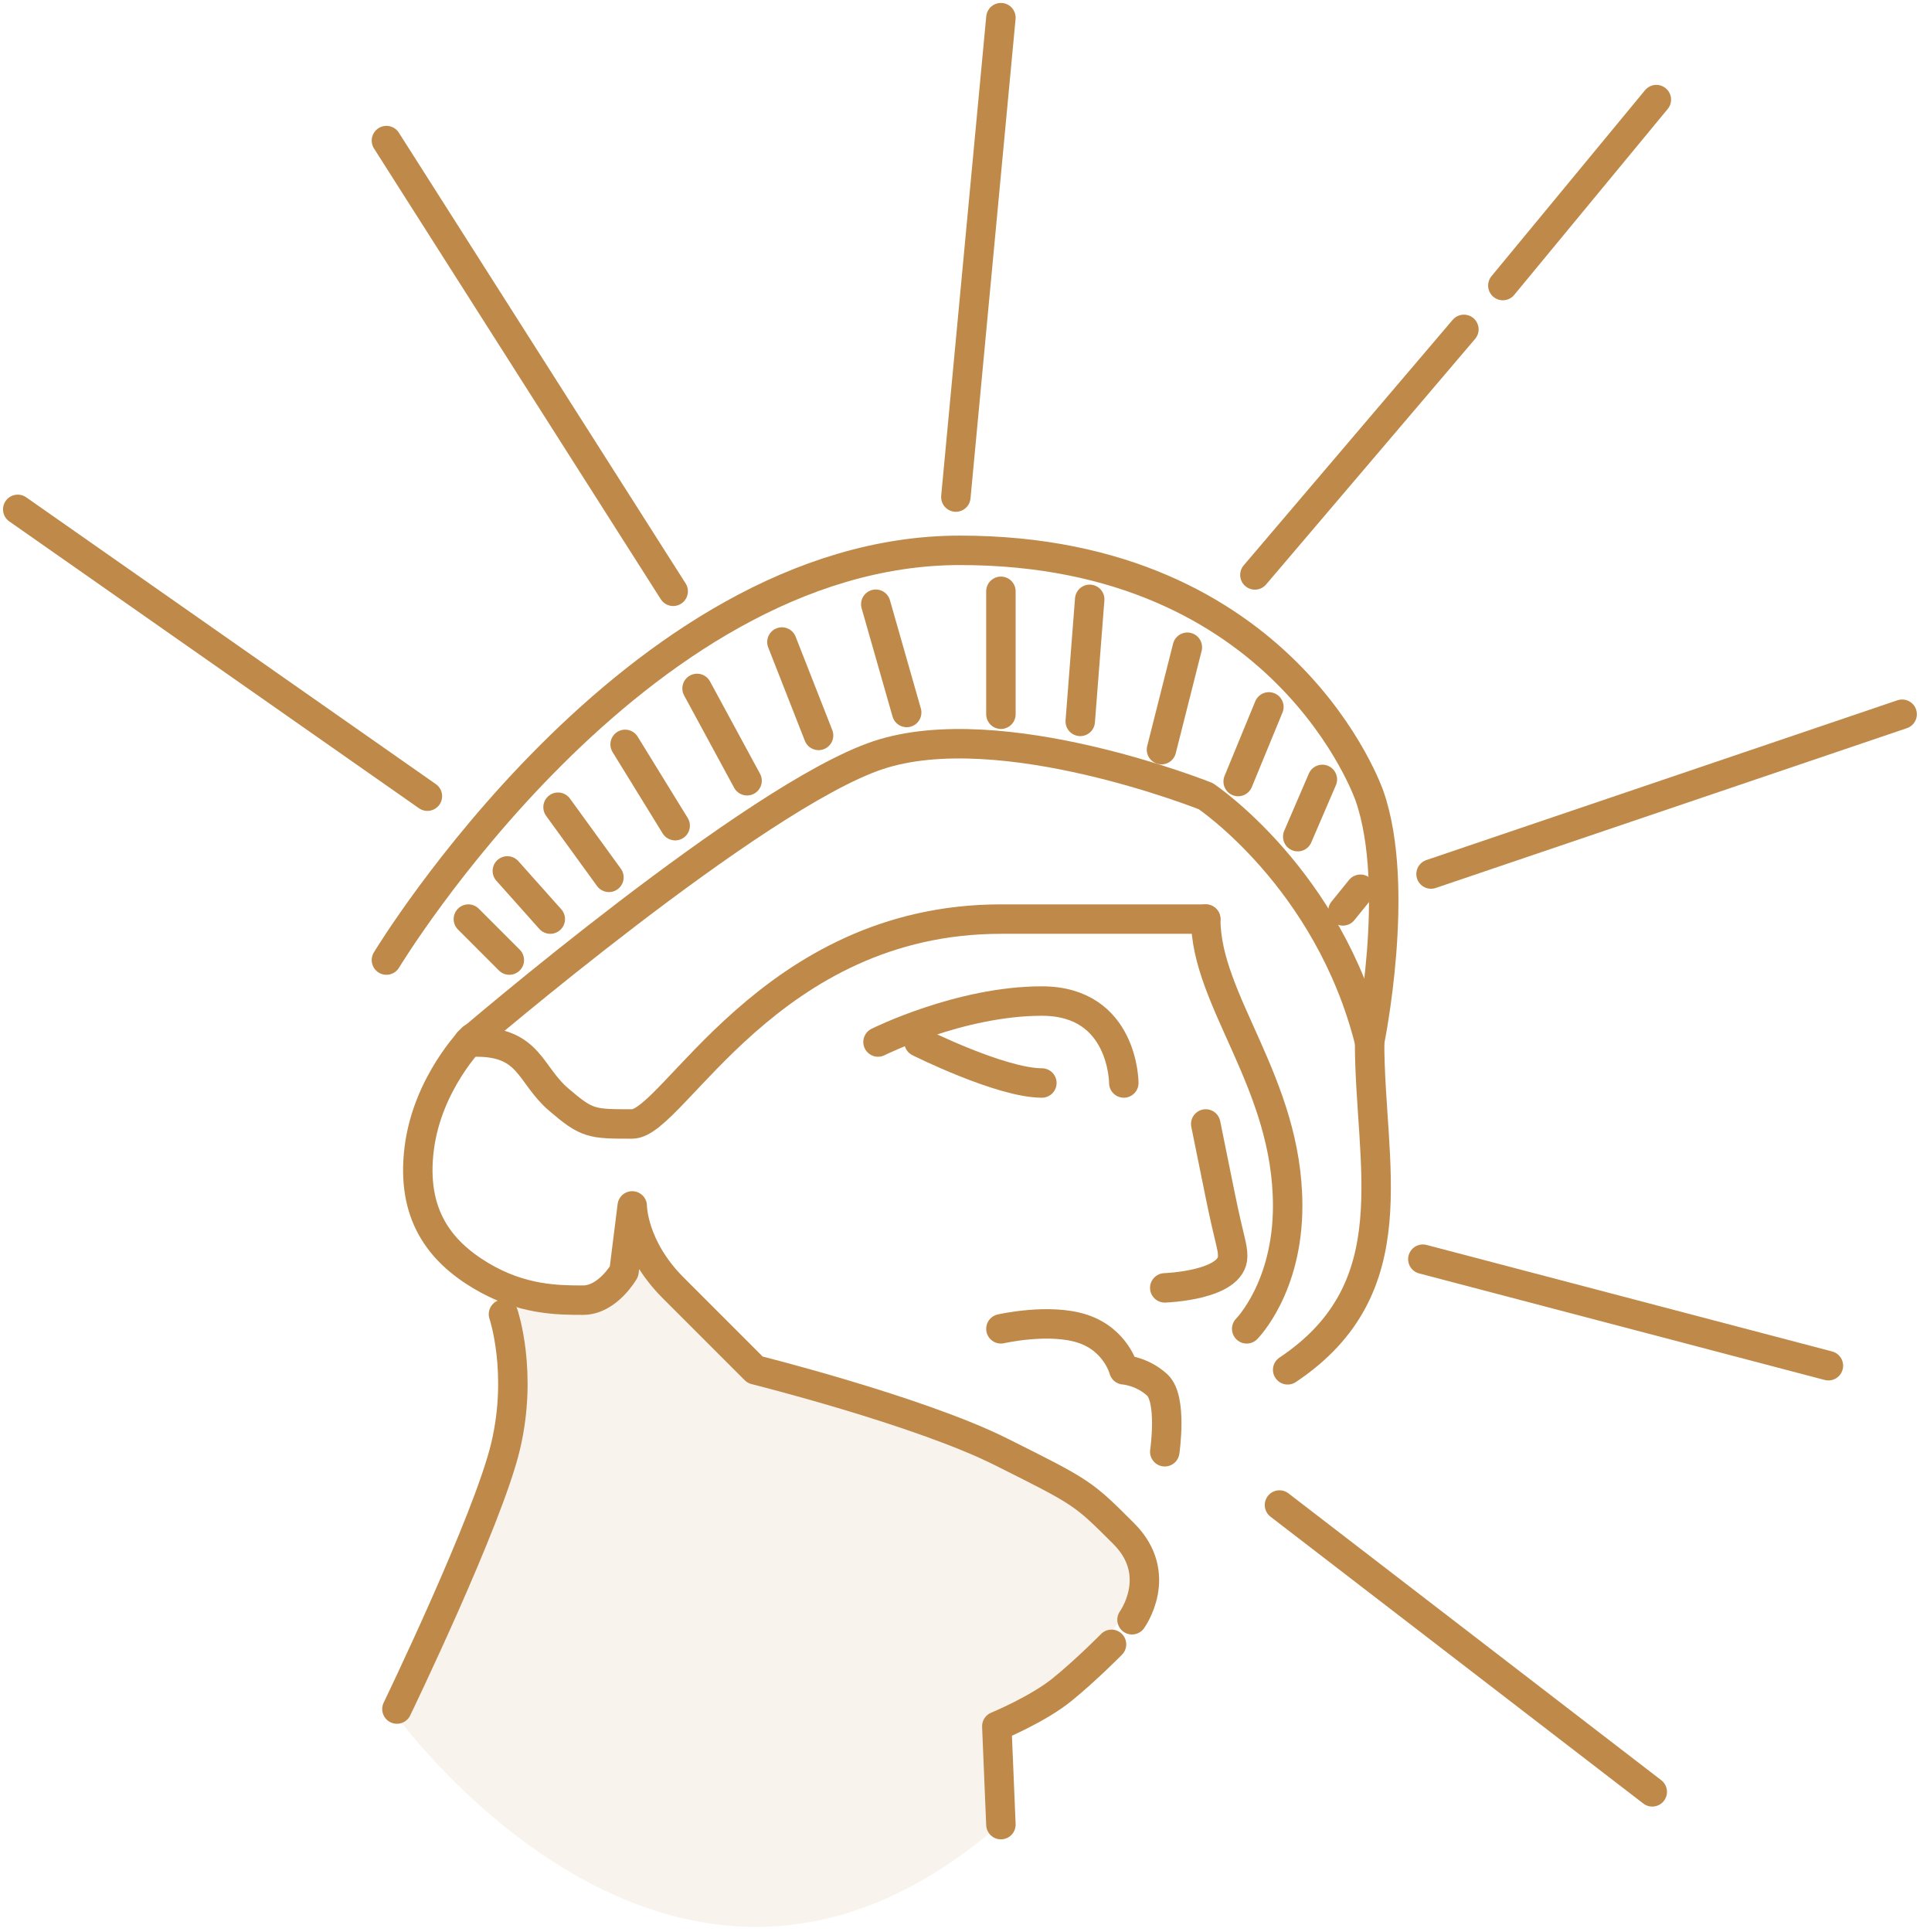
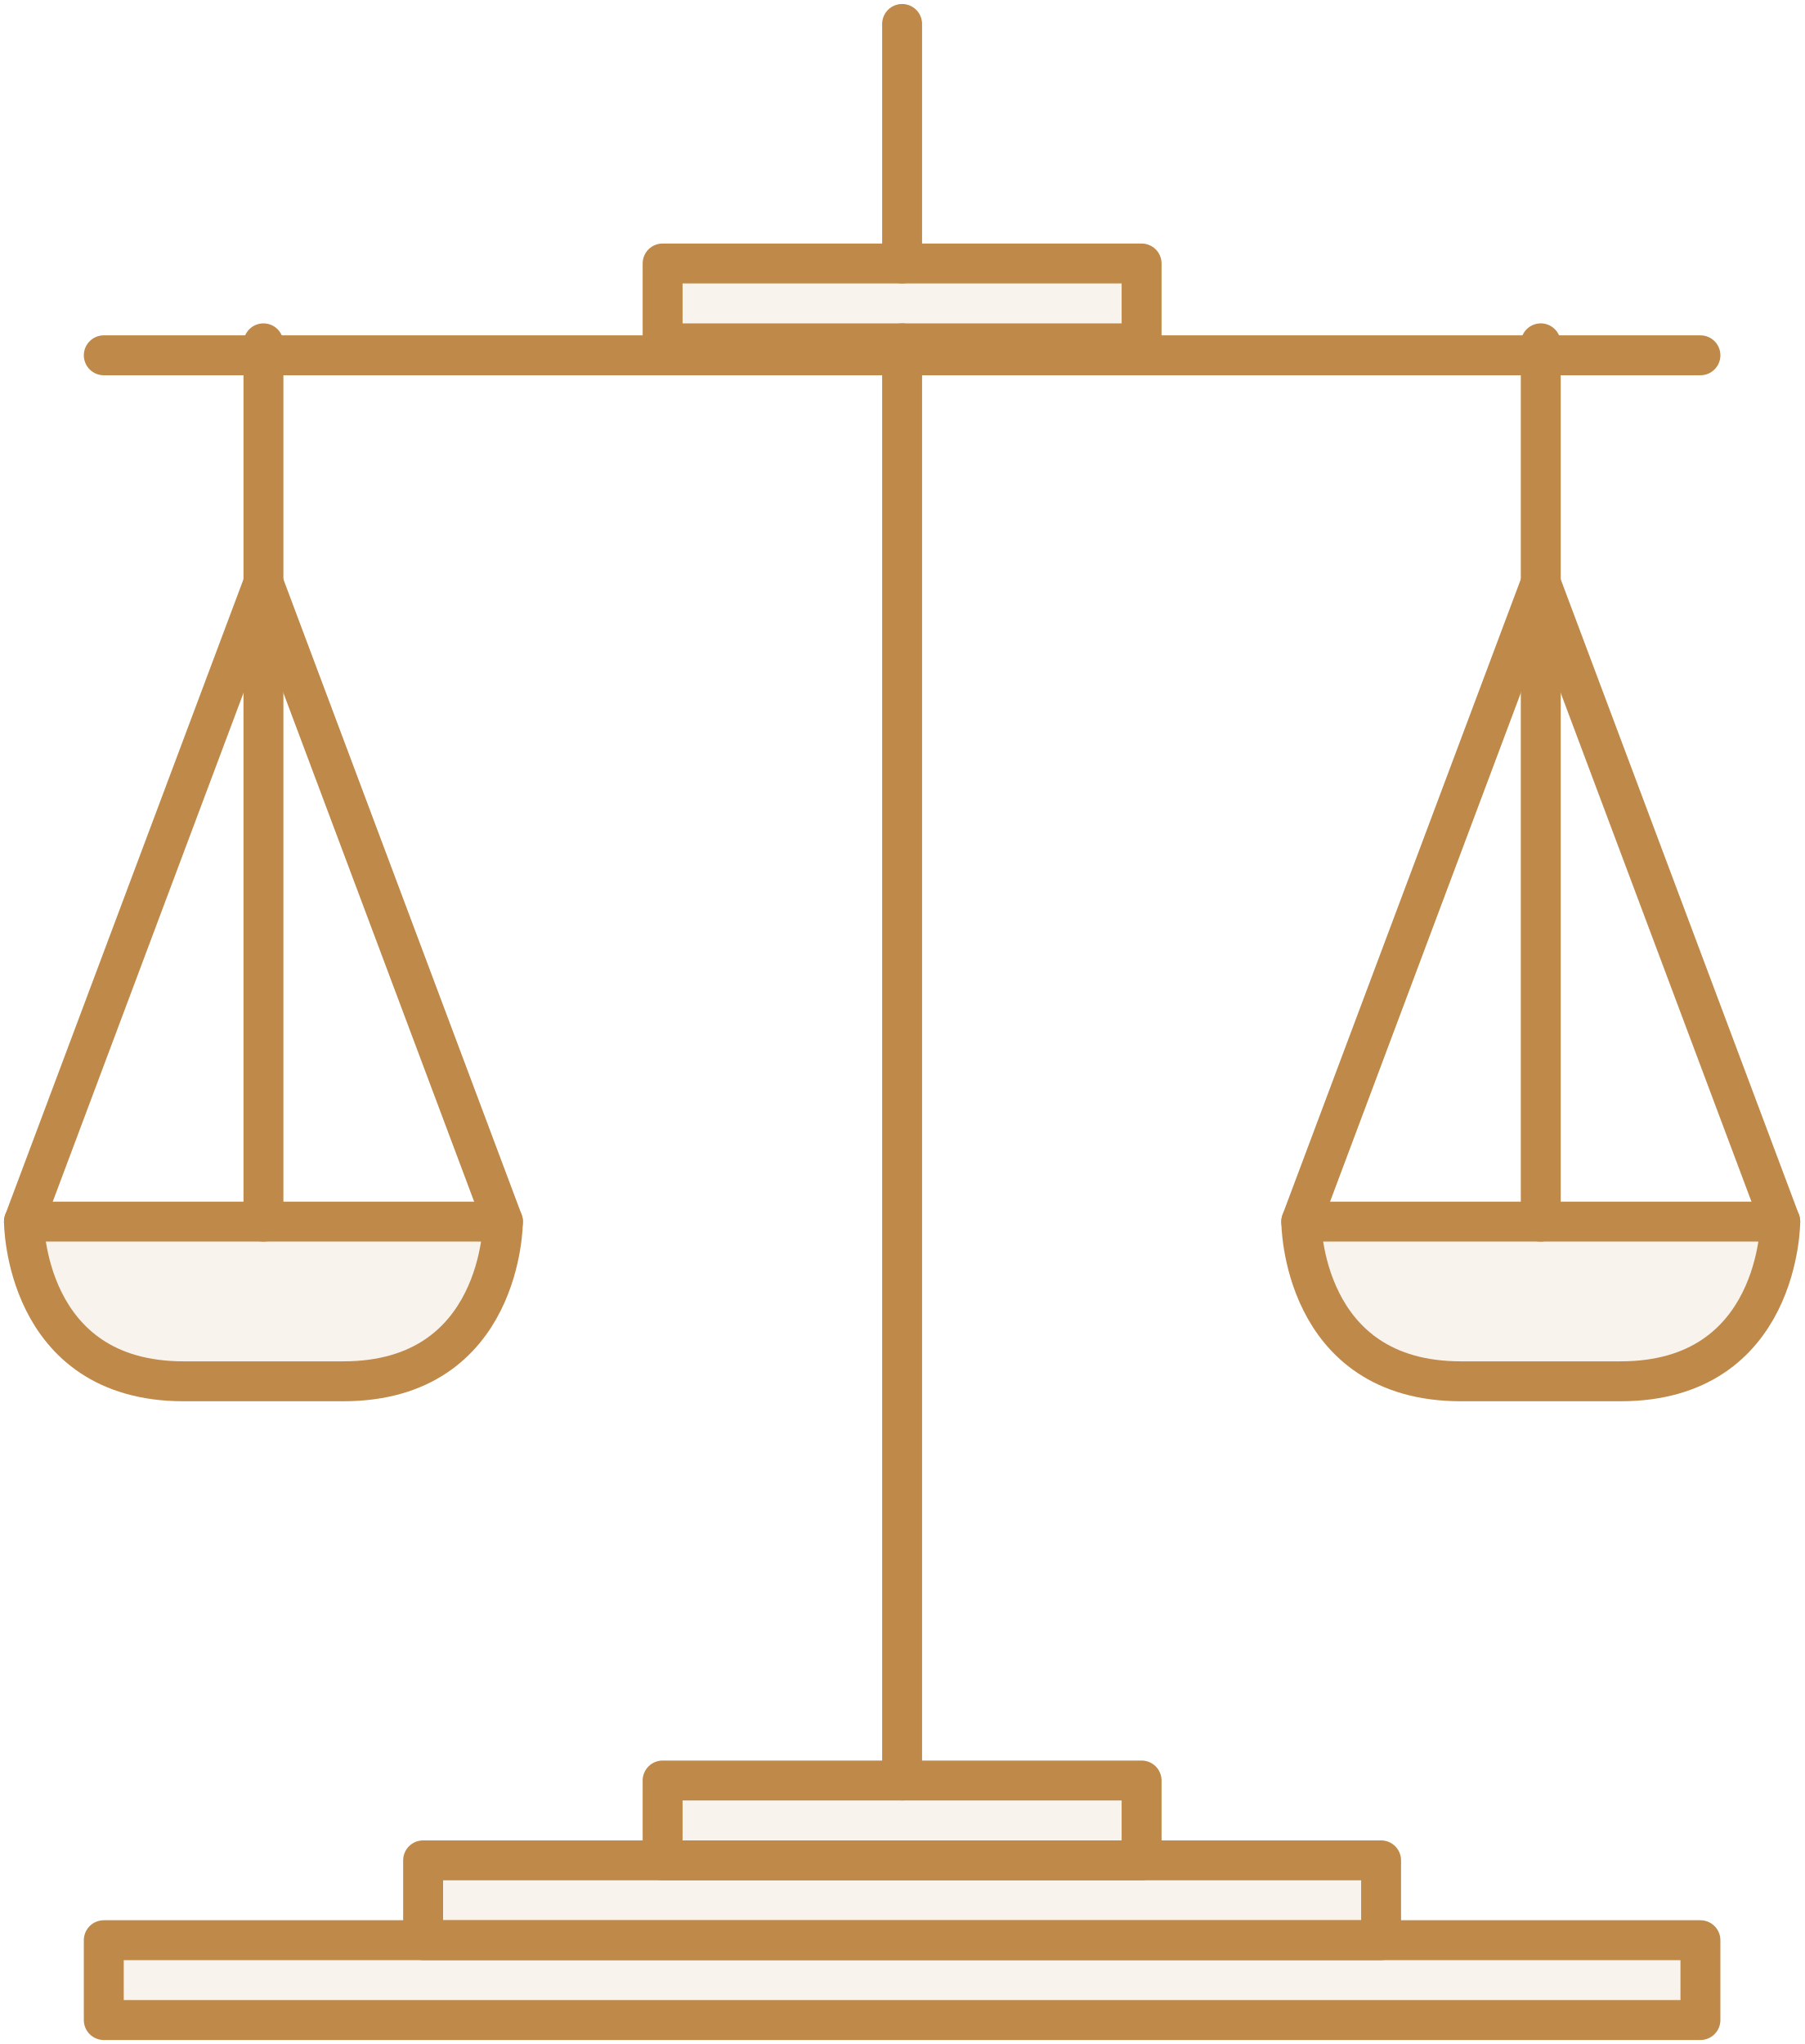
- <svg xmlns="http://www.w3.org/2000/svg" width="326px" height="328px" viewBox="0 0 326 328" version="1.1">
+ <svg xmlns="http://www.w3.org/2000/svg" width="226px" height="256px" viewBox="0 0 226 256" version="1.1">
  <defs />
-   <g id="Page-1" stroke="none" stroke-width="1" fill="none" fill-rule="evenodd">
-     <g id="Social-Responsibility" transform="translate(163, 165.5) scale(-1, 1) translate(-163, -165.5) translate(3, 3)">
-       <path d="M147,217 C147,217 152,227 149,239 C146,251 130,287 130,287 C130,287 177,354 232,308 L232,290 C232,290 244,285 251,276 C258,267 257,265 256,262 C255,259 246,243 192,230 C185,224 177,216 177,216 C177,216 171,212 170,203 C169,208 167,213 167,213 C167,213 168,219 154,217 C151,215 147,217 147,217 Z" id="Path-2" fill-opacity="0.1" fill="#BF8A49" transform="translate(193.3536, 263.5656) scale(-1, 1) translate(-193.3536, -263.5656) " />
-       <path d="M118.256,187.818 C118.256,187.818 117.393,192.1 115.807,199.887 C114.221,207.674 113.681,208.492 113.681,210.279 C113.681,215.264 125.212,215.643 125.212,215.643" id="nose" stroke="#BF8A49" stroke-width="5" stroke-linecap="round" stroke-linejoin="round" />
-       <path d="M125.212,243.468 C125.212,243.468 123.894,234.531 126.483,232.139 C129.071,229.746 132.168,229.556 132.168,229.556 C132.168,229.556 133.457,224.49 139.127,222.6 C144.798,220.709 153.037,222.6 153.037,222.6" id="mouth" stroke="#BF8A49" stroke-width="5" stroke-linecap="round" stroke-linejoin="round" />
-       <path d="M130.777,271.989 C130.777,271.989 125.212,264.337 132.168,257.381 C139.125,250.425 139.125,250.425 153.037,243.468 C166.95,236.512 194.775,229.556 194.775,229.556 C194.775,229.556 201.731,222.6 208.687,215.643 C215.643,208.687 215.643,201.731 215.643,201.731 L217.035,212.861 C217.035,212.861 219.817,217.73 223.991,217.73 C228.165,217.73 234.425,217.73 241.381,213.556 C248.338,209.383 253.207,203.122 251.816,191.992 C250.425,180.862 242.773,173.21 242.773,173.21" id="jaw-and-ear" stroke="#BF8A49" stroke-width="5" stroke-linecap="round" stroke-linejoin="round" />
-       <path d="M237.507,220.116 C237.507,220.116 234.167,229.951 237.144,242.531 C240.121,255.11 255.598,287.149 255.598,287.149" id="neck" stroke="#BF8A49" stroke-width="5" stroke-linecap="round" />
-       <path d="M153.037,306.77 L153.733,290.075 C153.733,290.075 146.761,287.202 142.603,283.814 C138.445,280.427 134.255,276.163 134.255,276.163" id="throat" stroke="#BF8A49" stroke-width="5" stroke-linecap="round" stroke-linejoin="round" />
-       <g id="eye" transform="translate(132, 166)" stroke="#BF8A49" stroke-width="5" stroke-linecap="round" stroke-linejoin="round">
-         <path d="M0.168,14.862 C0.168,14.862 0.168,0.95 14.081,0.95 C27.993,0.95 41.906,7.906 41.906,7.906" id="Path-18" />
-         <path d="M14.081,14.862 C21.037,14.862 34.95,7.906 34.95,7.906" id="Path-19" />
-       </g>
-       <g id="hair" transform="translate(89, 123)" stroke="#BF8A49" stroke-width="5" stroke-linecap="round" stroke-linejoin="round">
-         <path d="M29.256,30.037 C29.256,43.95 15.344,57.862 15.344,78.731 C15.344,92.643 22.3,99.6 22.3,99.6" id="Path-14" />
-         <path d="M29.256,30.037 C43.168,30.037 50.125,30.037 64.037,30.037 C103.393,30.037 119.687,64.818 126.643,64.818 C133.6,64.818 134.295,64.818 139.165,60.645 C144.034,56.471 144.034,50.906 153.077,50.906" id="Path-16" />
-         <path d="M154.468,50.906 C154.468,50.906 105.775,9.168 84.906,2.212 C64.037,-4.744 29.256,9.168 29.256,9.168 C29.256,9.168 8.387,23.081 1.431,50.906 C1.431,71.775 -5.525,92.643 15.344,106.556" id="Path-20" />
-       </g>
-       <g id="crown" transform="translate(88, 90)" stroke="#BF8A49" stroke-width="5" stroke-linecap="round">
-         <path d="M169.381,69.993 C169.381,69.993 127.376,0.431 71.993,0.431 C16.611,0.431 2.431,42.168 2.431,42.168 C-2.968,57.726 2.431,83.906 2.431,83.906" id="Path-21" stroke-linejoin="round" />
-         <g id="crown-lines" transform="translate(3, 7)">
-           <path d="M152.468,56.037 L145.512,62.993" id="Path-28" stroke-linejoin="round" />
-           <path d="M145.848,47.859 L138.556,56.037" id="Path-29" />
-           <path d="M128.598,48.951 L137.241,37.043" id="Path-30" />
-           <path d="M117.35,40.176 L125.85,26.374" id="Path-31" />
-           <path d="M105.141,32.549 L113.634,16.876" id="Path-31-Copy" />
-           <path d="M93,24.854 L99.225,8.998" id="Path-31-Copy-2" />
-           <path d="M78.037,20.959 L83.285,2.582" id="Path-31-Copy-3" />
-           <path d="M62.037,0.387 L62.037,21.256" id="Path-32" />
-           <path d="M46.959,1.751 L48.566,22.471" id="Path-33" />
-           <path d="M30.377,9.883 L34.771,27.267" id="Path-34" />
-           <path d="M16.533,20.012 L21.749,32.682" id="Path-35" />
-           <path d="M7.451,32.322 L11.634,42.041" id="Path-36" />
-           <path d="M3.961,54.644 L0.983,50.969" id="Path-37" />
-         </g>
-       </g>
-       <g id="rays" stroke="#BF8A49" stroke-width="5" stroke-linecap="round">
-         <path d="M208.687,97.387 L257.381,20.869 L208.687,97.387 Z" id="Path-22" stroke-linejoin="round" />
-         <path d="M250.425,132.168 L319.987,83.475" id="Path-23" stroke-linejoin="round" />
-         <path d="M160.689,81.388 L153.037,0" id="Path-24" stroke-linejoin="round" />
-         <path d="M67.804,45.478 L41.737,13.912" id="Path-25" stroke-linejoin="round" />
-         <path d="M109.909,94.605 L74.419,52.92" id="Path-25" stroke-linejoin="round" />
-         <path d="M79.997,145.385 L0,118.256" id="Path-26" stroke-linejoin="round" />
-         <path d="M81.388,210.774 L12.521,228.86" id="Path-40" />
-         <path d="M105.735,252.511 L42.433,301.205" id="Path-41" />
-       </g>
+   <g id="Page-1" stroke="none" stroke-width="1" fill="none" fill-rule="evenodd" stroke-linecap="round" stroke-linejoin="round">
+     <g id="Social-Responsibility-2" transform="translate(3, 3)" stroke="#BF8A49" stroke-width="5">
+       <path d="M110,40 L110,220" id="Path-44" />
+       <path d="M10,41.5 L210,41.5" id="Path-47" />
+       <polygon id="Path-48" fill-opacity="0.1" fill="#BF8A49" points="80 230 140 230 140 220 80 220" />
+       <polygon id="Path-48" fill-opacity="0.1" fill="#BF8A49" points="80 40 140 40 140 30 80 30" />
+       <polygon id="Path-48-Copy" fill-opacity="0.1" fill="#BF8A49" points="50 240 170 240 170 230 50 230" />
+       <polygon id="Path-48-Copy-2" fill-opacity="0.1" fill="#BF8A49" points="10 250 210 250 210 240 10 240" />
+       <polyline id="Path-49" points="60 150 30 70 0 150" />
+       <polyline id="Path-49-Copy" points="220 150 190 70 160 150" />
+       <path d="M60,150 C60,150 60,170 40,170 C20,170 20,170 20,170 C0,170 0,150 0,150 L60,150 Z" id="Path-50" fill-opacity="0.1" fill="#BF8A49" />
+       <path d="M220,150 C220,150 220,170 200,170 C200,170 180,170 180,170 C160,170 160,150 160,150 L220,150 Z" id="Path-50-Copy" fill-opacity="0.1" fill="#BF8A49" />
+       <path d="M110,30 L110,0 L110,30 Z" id="Path-51" />
+       <path d="M30,150 L30,40" id="Path-52" />
+       <path d="M190,150 L190,40" id="Path-52" />
    </g>
  </g>
</svg>
